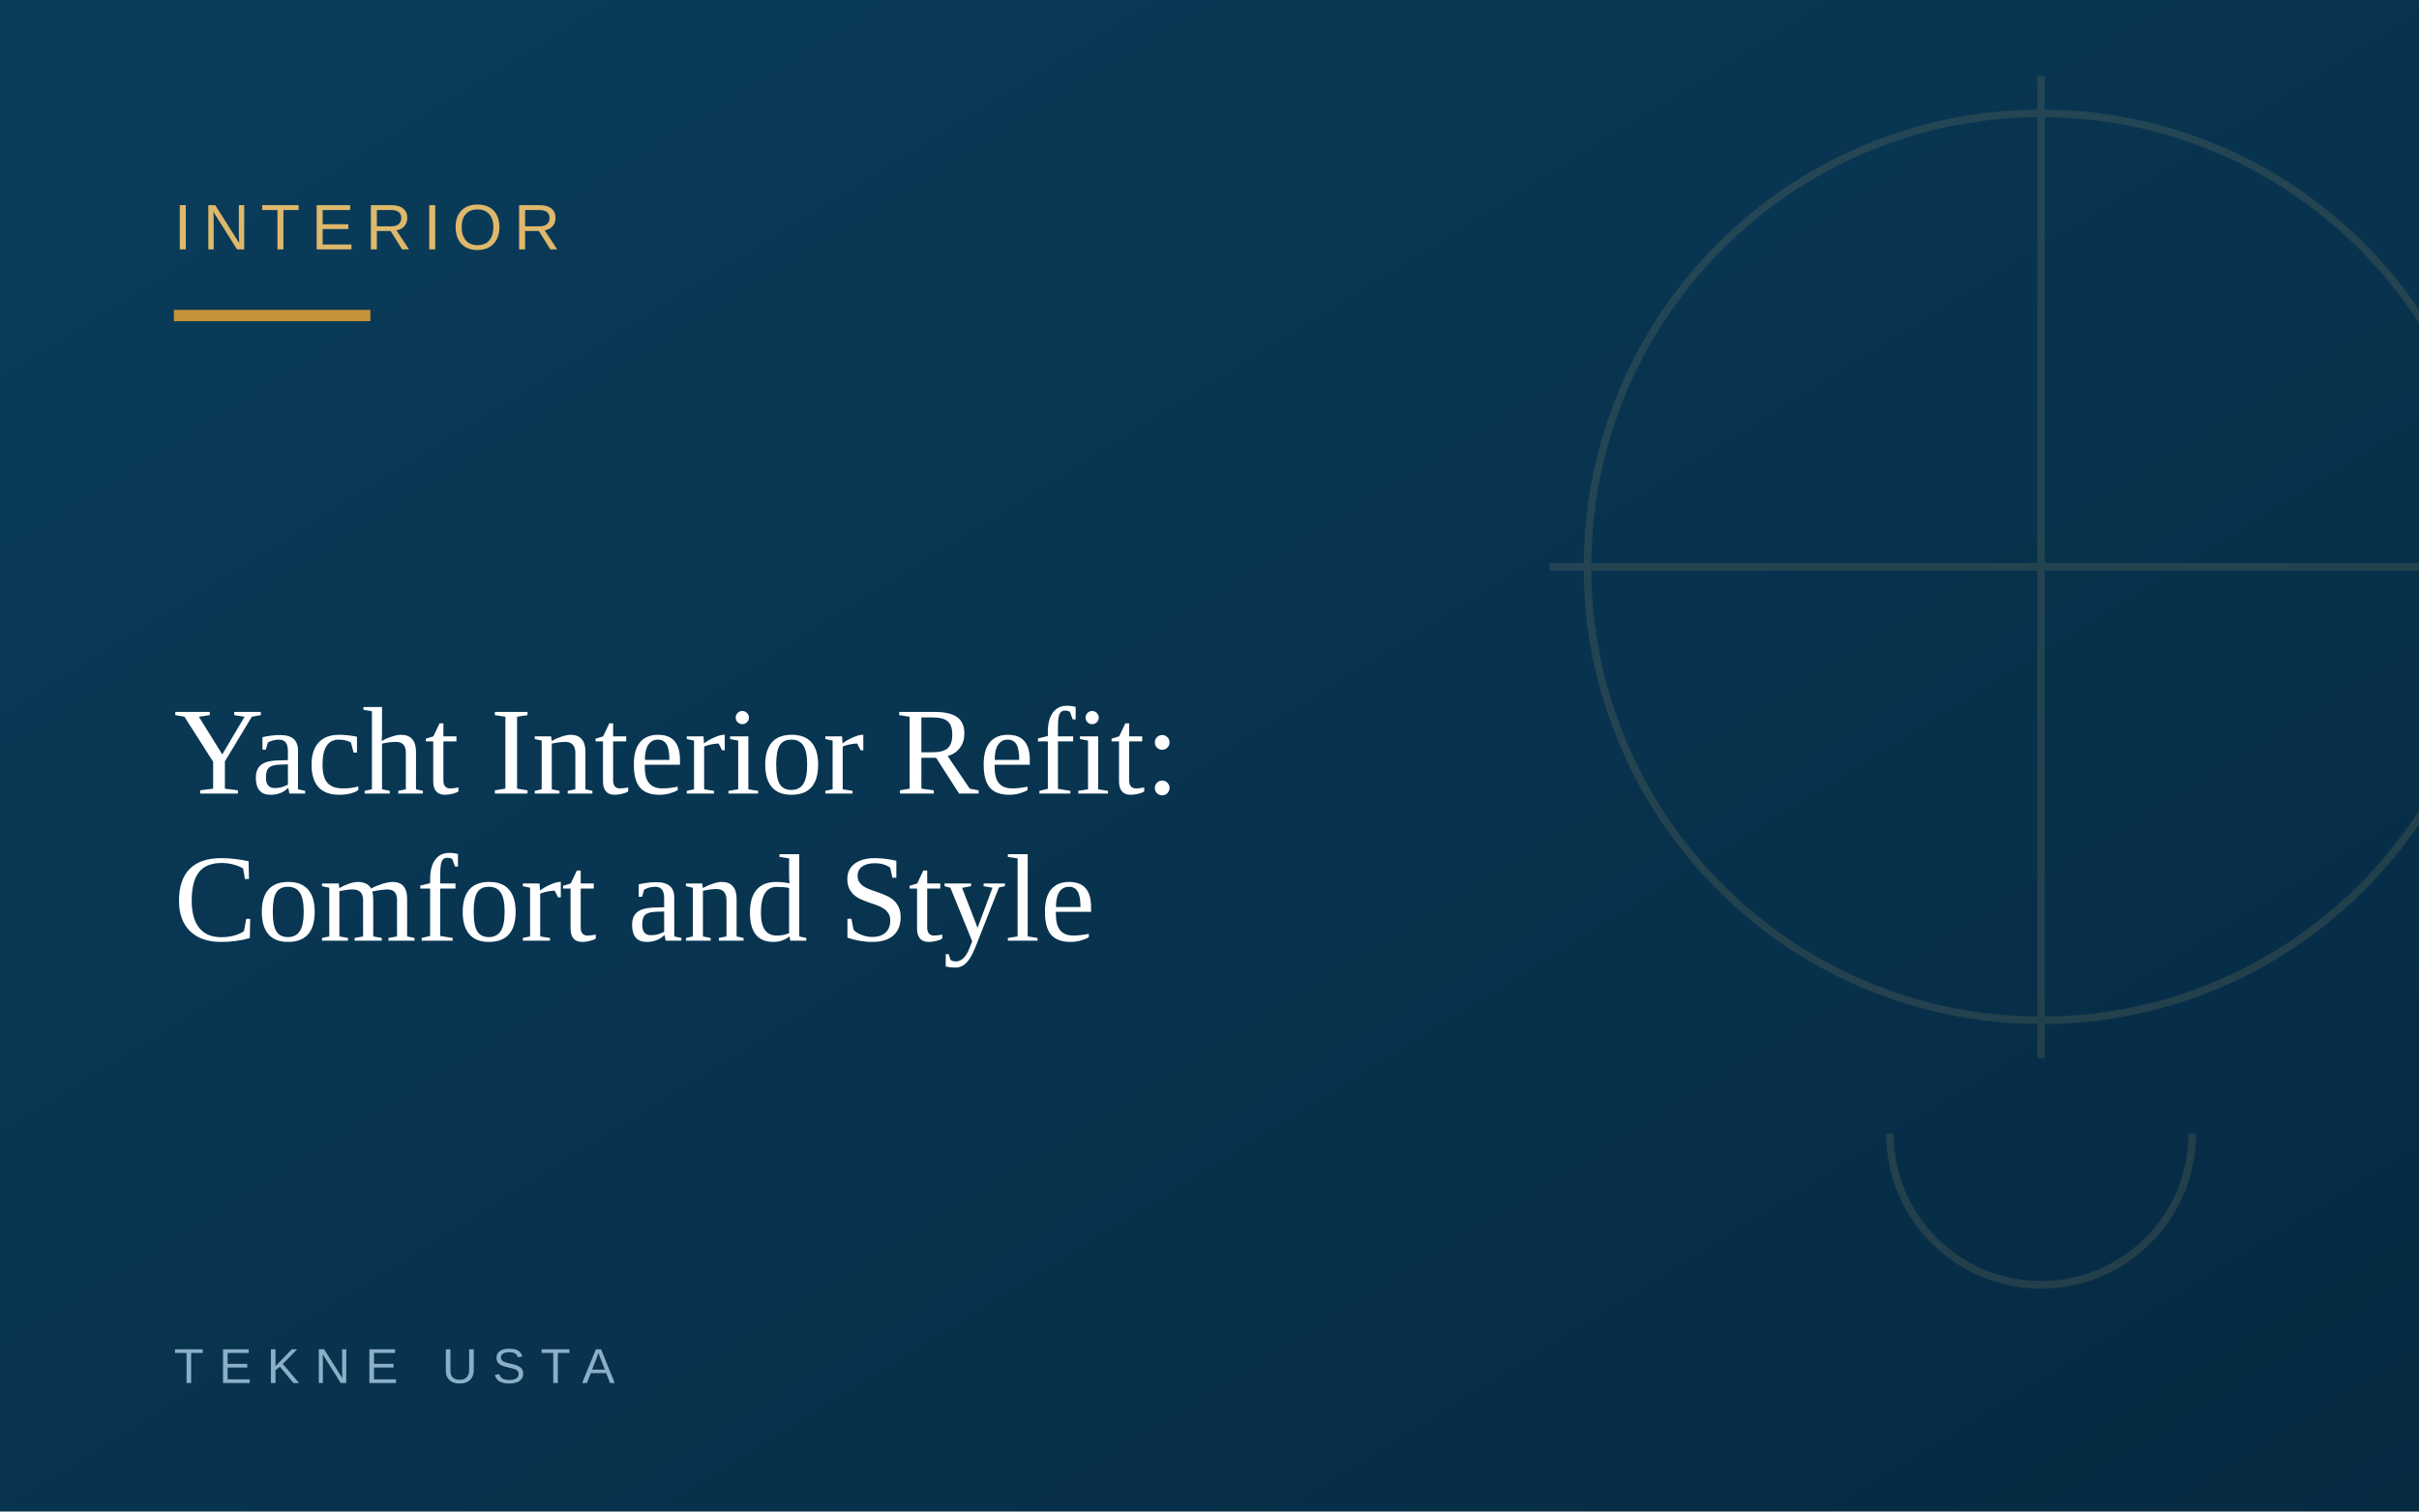
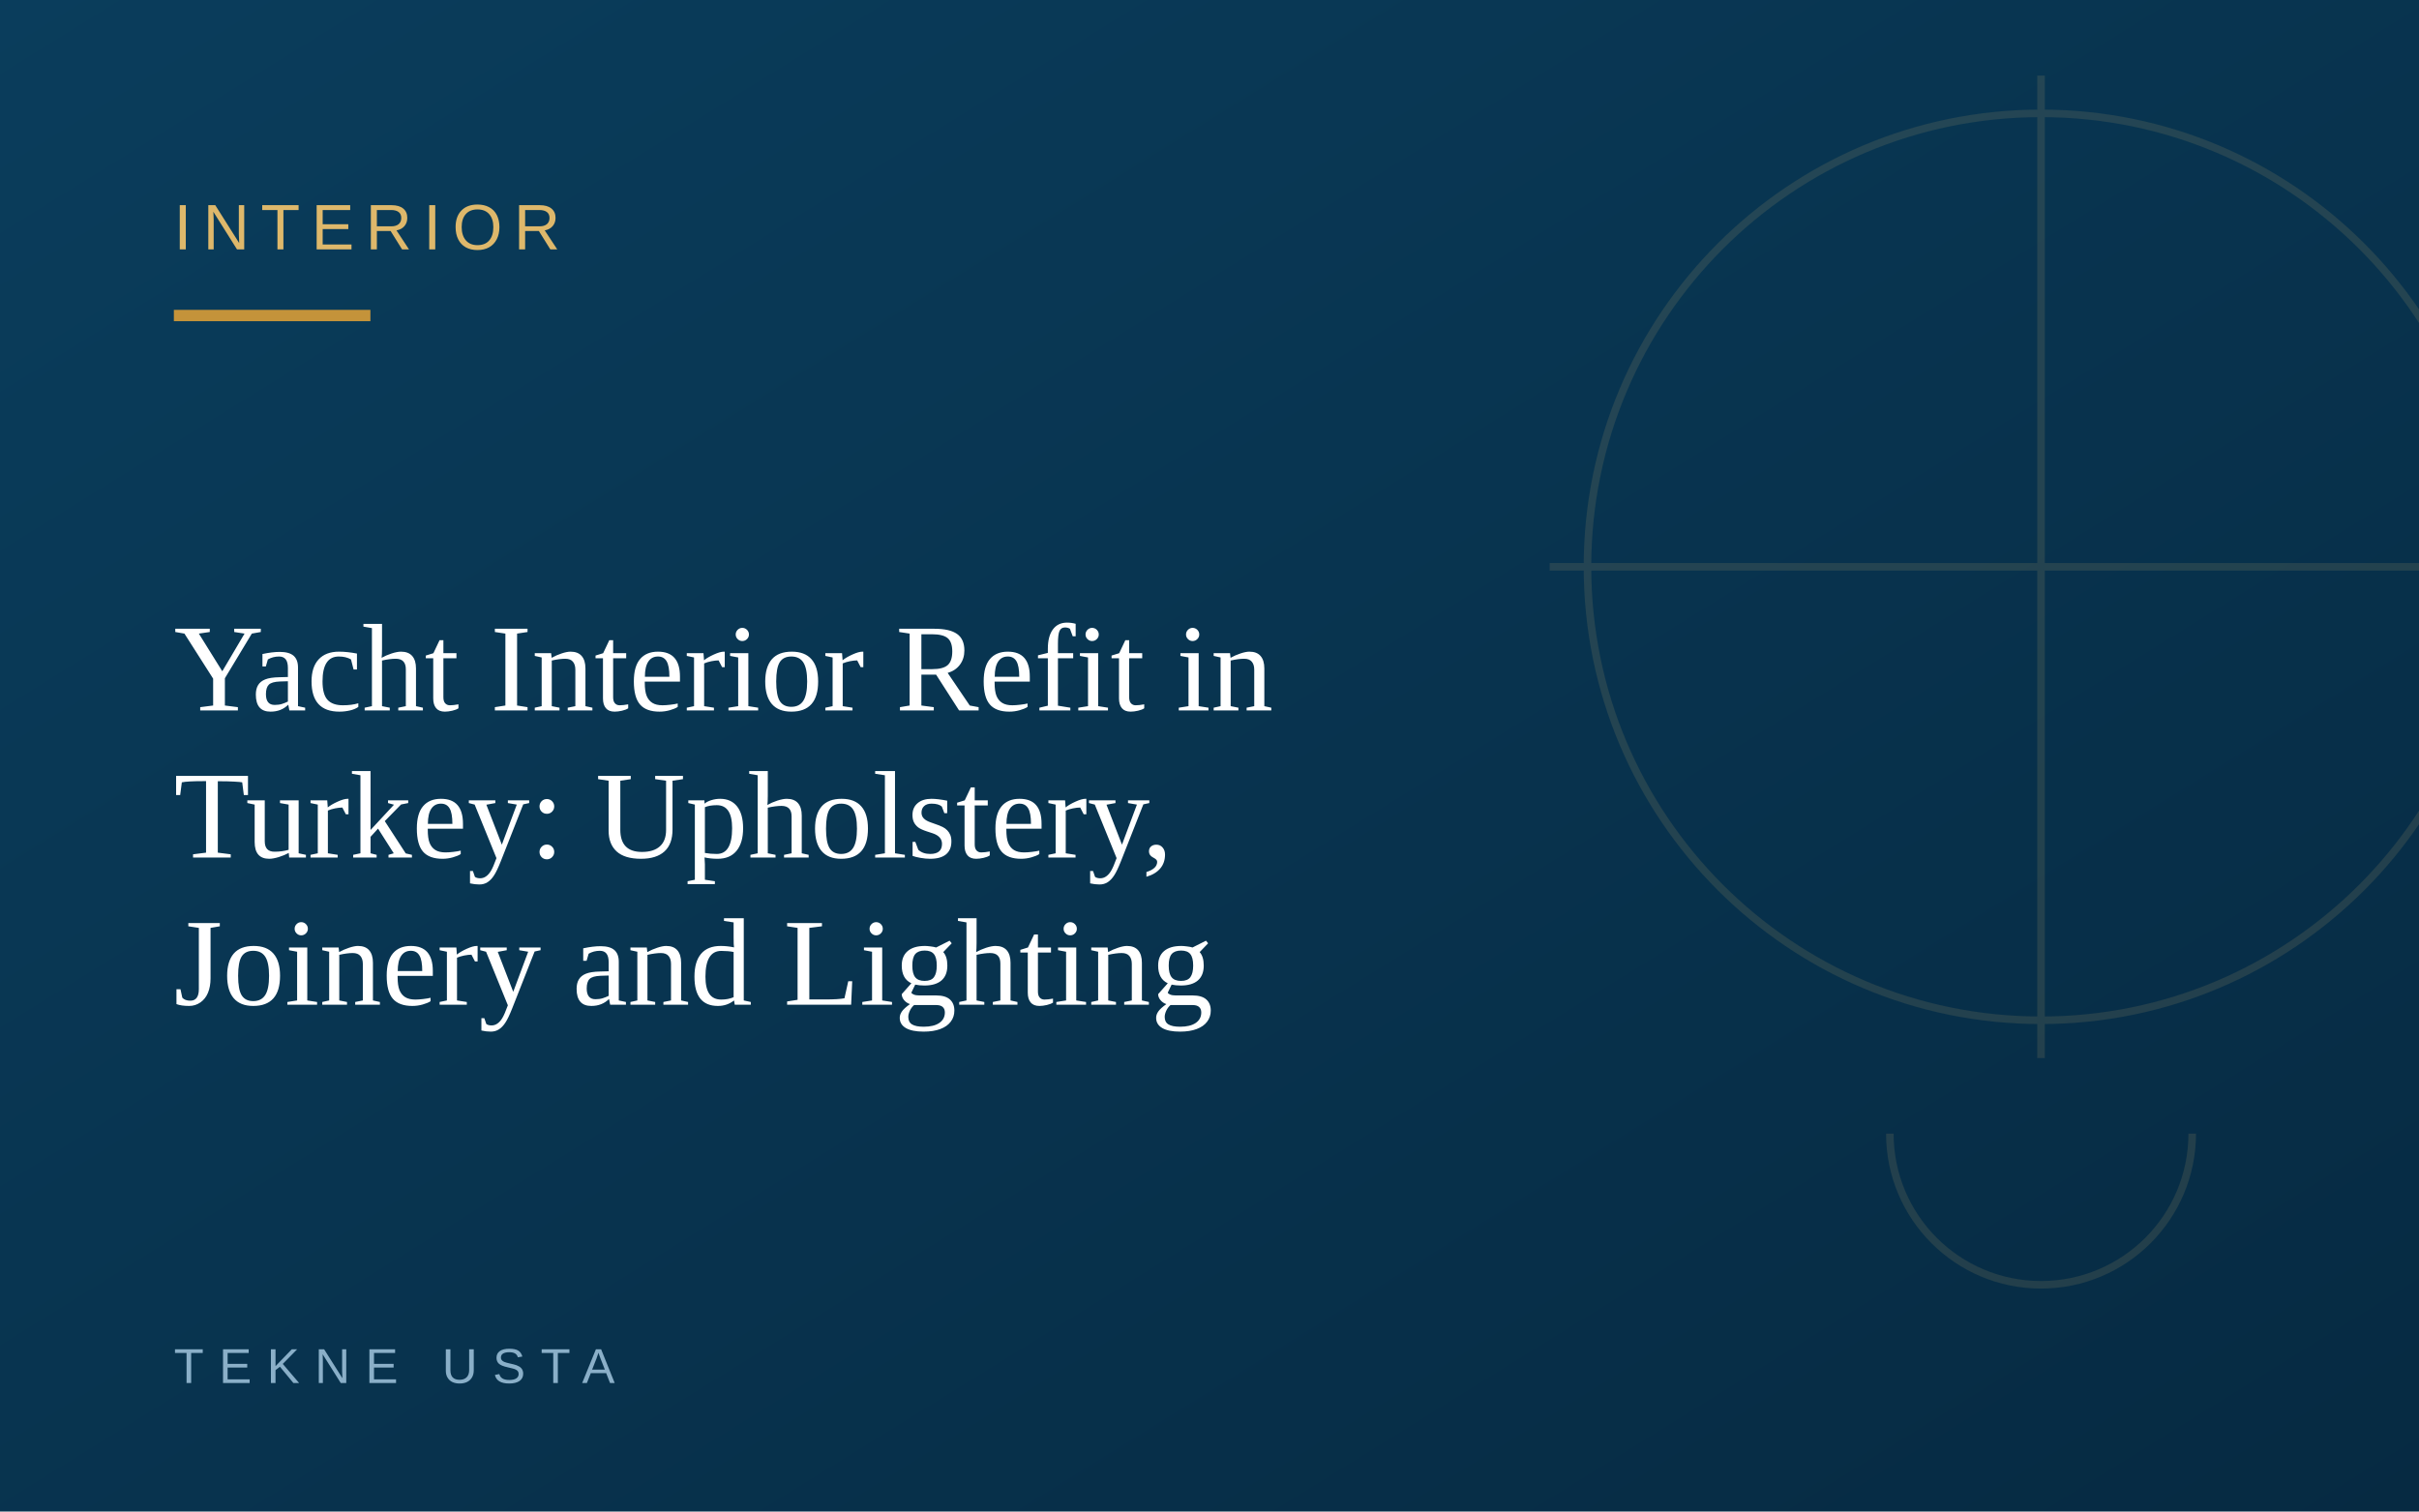
<svg xmlns="http://www.w3.org/2000/svg" viewBox="0 0 640 400" role="img">
  <defs>
    <linearGradient id="g" x1="0" y1="0" x2="1" y2="1">
      <stop offset="0" stop-color="#0A3D5C" />
      <stop offset="1" stop-color="#062A42" />
    </linearGradient>
  </defs>
  <rect width="640" height="400" fill="url(#g)" />
  <g fill="none" stroke="#DEB86B" stroke-width="2" opacity="0.13">
    <circle cx="540" cy="150" r="120" />
    <path d="M540 20v260M410 150h260" />
    <path d="M500 300a40 40 0 0 0 80 0" />
  </g>
  <text x="46" y="66" fill="#DEB86B" font-family="Arial, sans-serif" font-size="17" letter-spacing="3">INTERIOR</text>
  <rect x="46" y="82" width="52" height="3" fill="#C4933A" />
-   <text x="46" y="210" fill="#FFFFFF" font-family="Georgia, 'Times New Roman', serif" font-size="33" font-weight="500">
-     <tspan x="46" dy="0">Yacht Interior Refit:</tspan>
-     <tspan x="46" dy="1.18em">Comfort and Style</tspan>
+   <text x="46" y="188" fill="#FFFFFF" font-family="Georgia, 'Times New Roman', serif" font-size="33" font-weight="500">
+     <tspan x="46" dy="0">Yacht Interior Refit in</tspan>
+     <tspan x="46" dy="1.18em">Turkey: Upholstery,</tspan>
+     <tspan x="46" dy="1.18em">Joinery and Lighting</tspan>
  </text>
  <text x="46" y="366" fill="#8AAFC8" font-family="Arial, sans-serif" font-size="13" letter-spacing="4">TEKNE USTA</text>
</svg>
